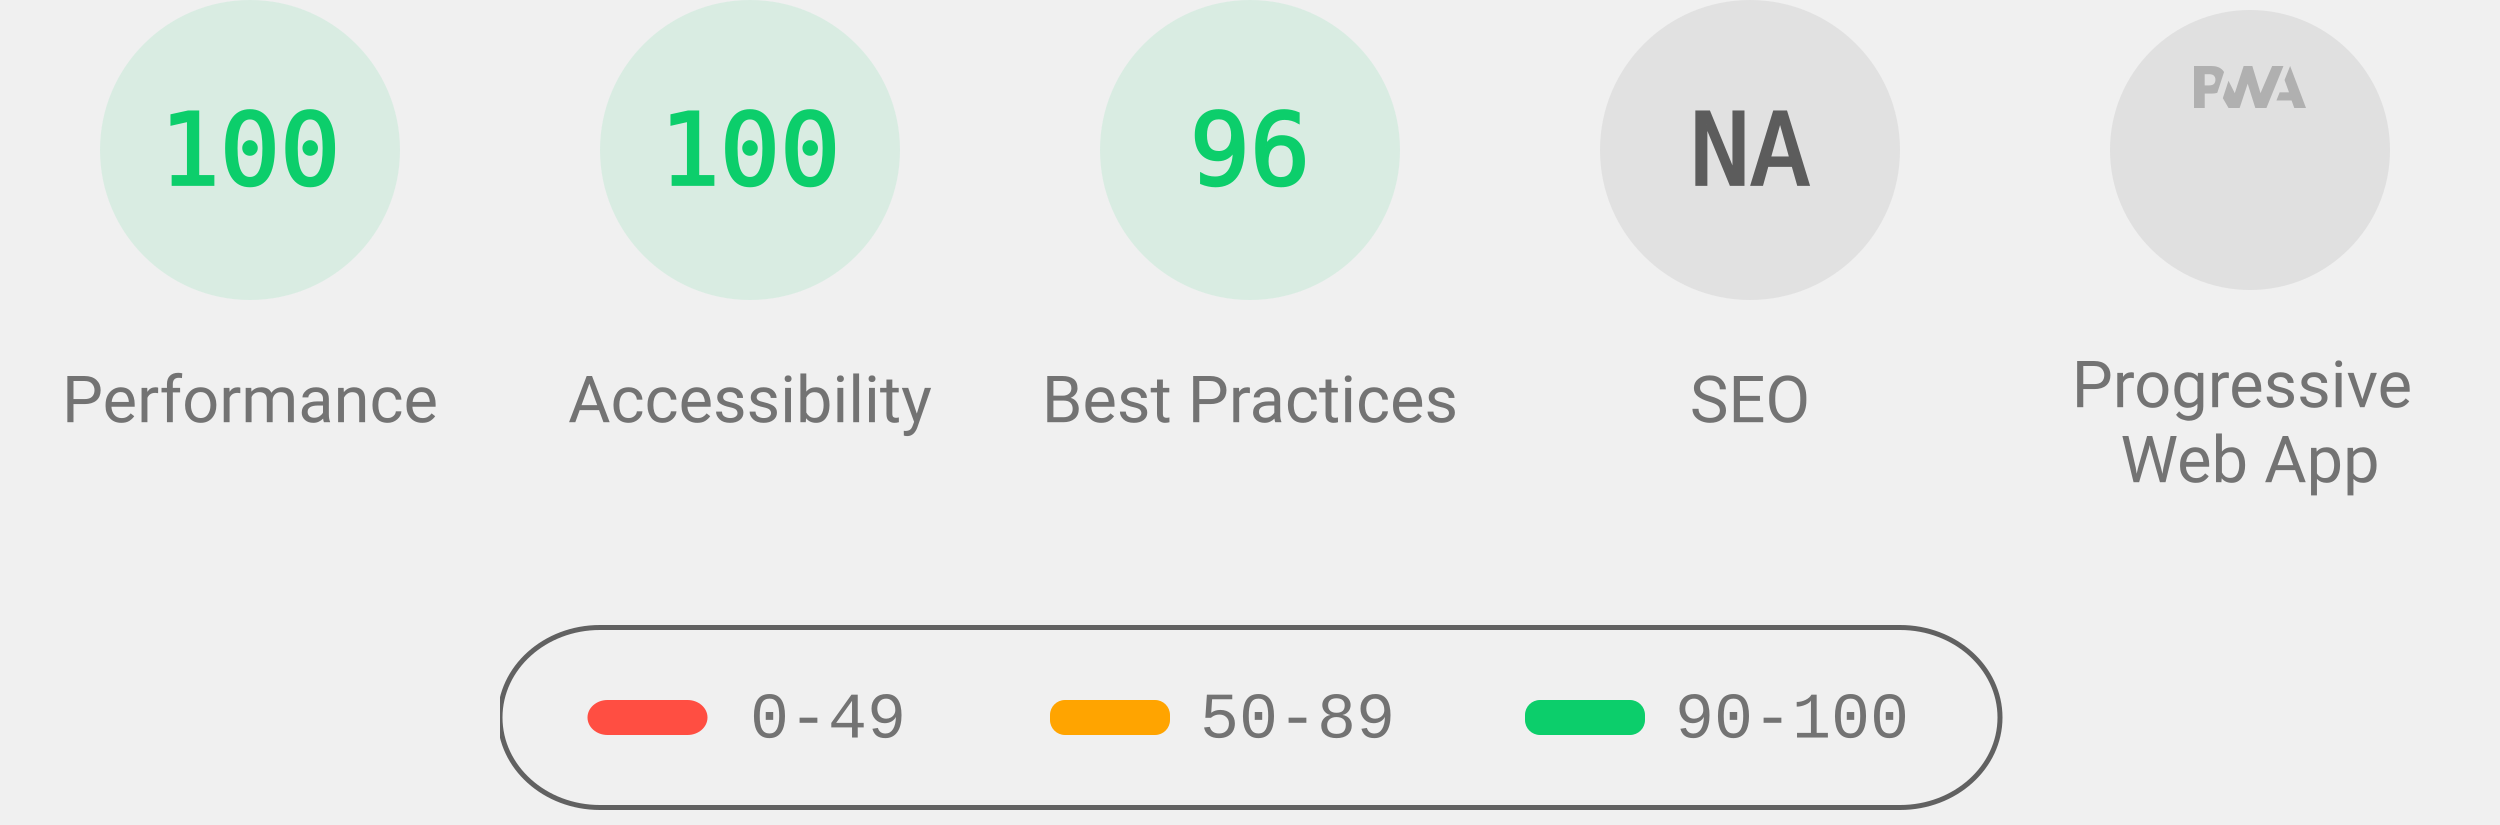
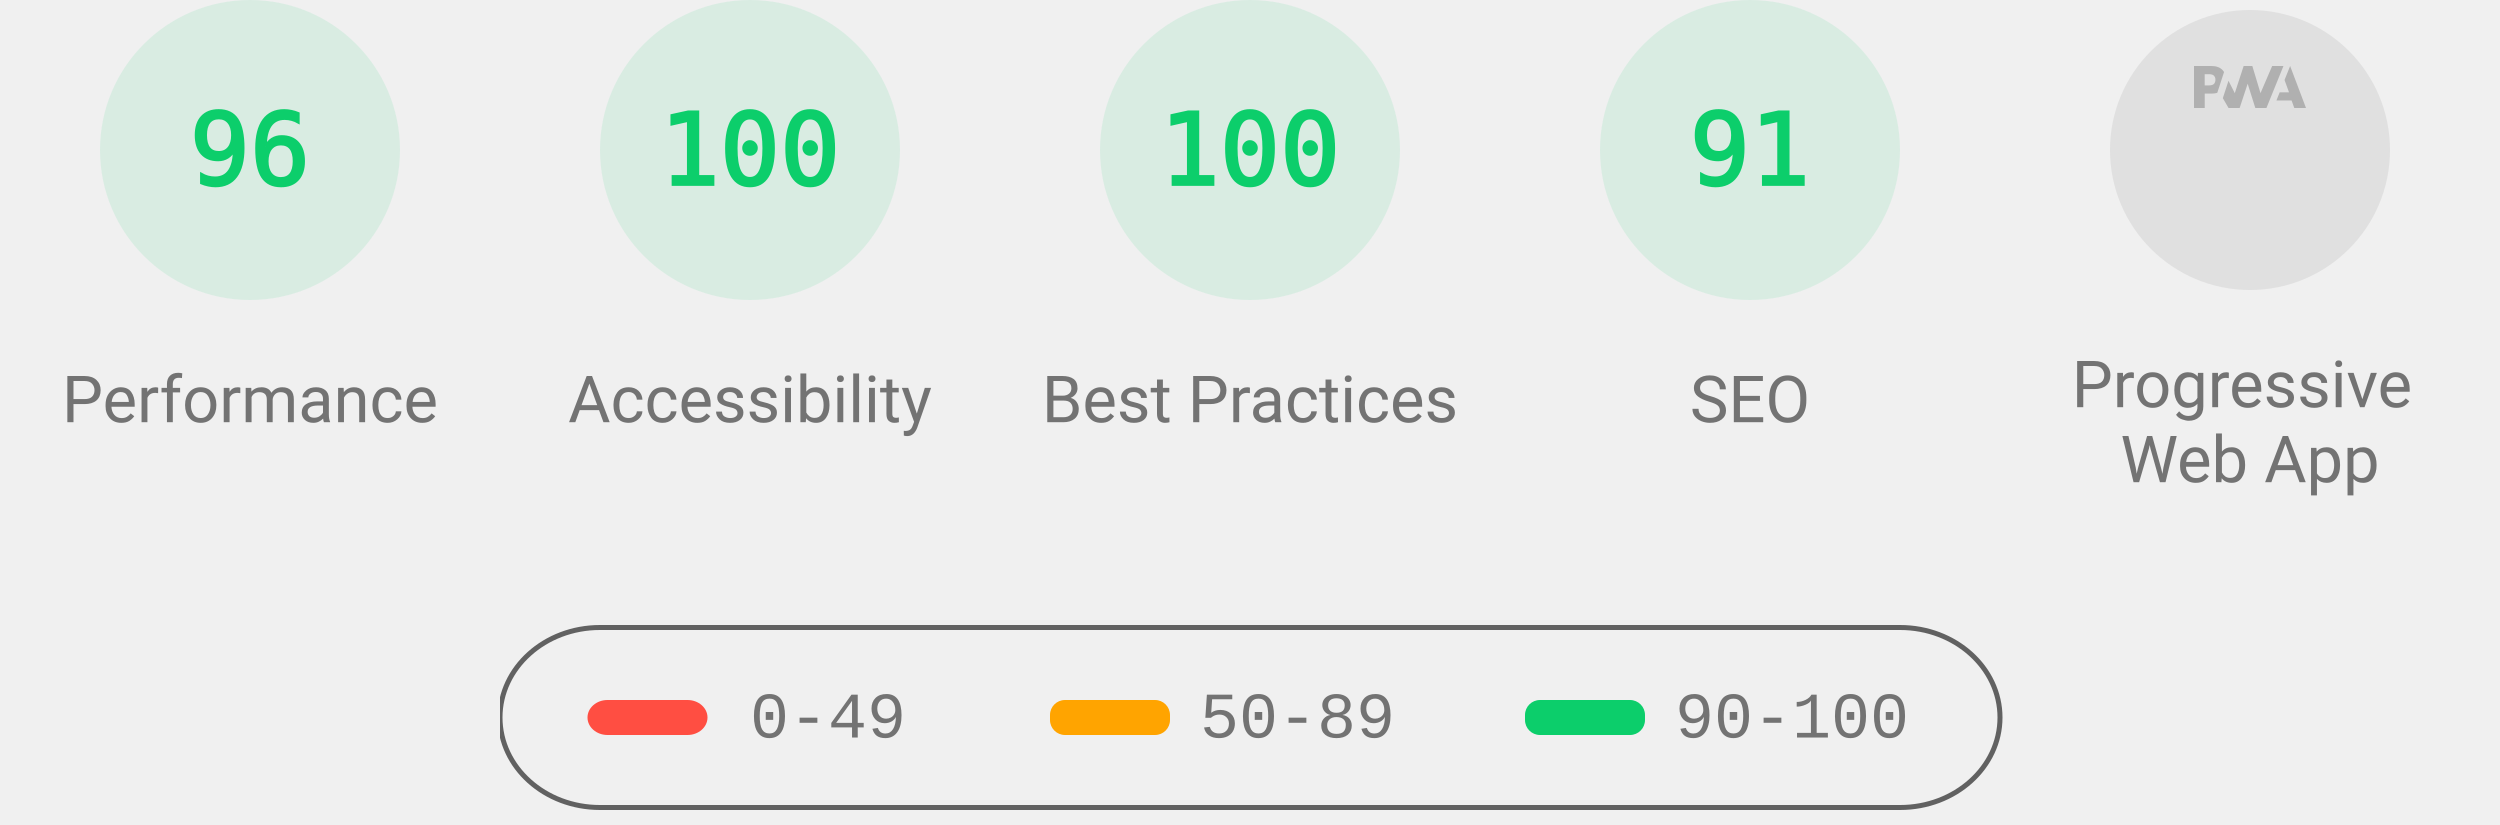
<svg xmlns="http://www.w3.org/2000/svg" class="theme--agnostic" fill="none" width="1000" height="330">
  <style>
			.gauge-base {
				opacity: 0.1
			}

			.gauge-arc {
				fill: none;
				animation-delay: 250ms;
				stroke-linecap: round;
				transform: rotate(-90deg);
				transform-origin: 100px 60px;
				animation: load-gauge 1s ease forwards
			}

			.guage-text {
				font-size: 40px;
				font-family: monospace;
				text-align: center
			}

			.guage-red {
				color: #ff4e42;
				fill: #ff4e42;
				stroke: #ff4e42
			}
			.guage-orange {
				color: #ffa400;
				fill: #ffa400;
				stroke: #ffa400
			}
			.guage-green {
				color: #0cce6b;
				fill: #0cce6b;
				stroke: #0cce6b
			}
			.theme--agnostic .guage-undefined {
				color: #5c5c5c;
				fill: #5c5c5c;
				stroke: #5c5c5c
			}
			.theme--light .guage-undefined {
				color: #1e1e1e;
				fill: #1e1e1e;
				stroke: #1e1e1e
			}
			.theme--dark .guage-undefined {
				color: #f5f5f5;
				fill: #f5f5f5;
				stroke: #f5f5f5
			}

			.guage-title {
				stroke: none;
				font-size: 26px;
				line-height: 26px;
				font-family: Roboto, Halvetica, Arial, sans-serif
			}
			.metric.guage-title {
				font-family: 'Courier New', Courier, monospace
			}
			.theme--agnostic .guage-title {
				color: #737373;
				fill: #737373
			}
			.theme--light .guage-title {
				color: #212121;
				fill: #212121
			}
			.theme--dark .guage-title {
				color: #f5f5f5;
				fill: #f5f5f5
			}

			@keyframes load-gauge {
				from {
					stroke-dasharray: 0 352.858
				}
			}
			.lh-gauge--pwa__disc {
				fill: #e0e0e0
			}
			.lh-gauge--pwa__logo {
				position: relative;
				fill: #b0b0b0
			}
			.lh-gauge--pwa__invisible {
				display: none
			}
			.lh-gauge--pwa__visible {
				display: inline
			}
			.guage-invisible {
				display: none
			}
			.lh-gauge--pwa__logo--primary-color {
				fill: #304ffe
			}
			.theme--agnostic .lh-gauge--pwa__logo--secondary-color {
				fill: #787878
			}
			.theme--light .lh-gauge--pwa__logo--secondary-color {
				fill: #3d3d3d
			}
			.theme--dark .lh-gauge--pwa__logo--secondary-color {
				fill: #d8b6b6
			}
			.theme--light #svg_2 {
				stroke: #00000022
			}
			.theme--agnostic #svg_2 {
				stroke: #616161
			}
			.theme--light #svg_2 {
				stroke: #00000022
			}
			.theme--dark #svg_2 {
				stroke: #f5f5f566
			}
		</style>
  <svg class="guage-div guage-perf guage-green" viewBox="0 0 200 200" width="200" height="200" x="0" y="0">
    <circle class="gauge-base" r="56" cx="100" cy="60" stroke-width="8" />
-     <circle class="gauge-arc guage-arc-1" r="56" cx="100" cy="60" stroke-width="8" style="stroke-dasharray: 351.858, 351.858;" />
-     <text class="guage-text" x="100px" y="60px" alignment-baseline="central" dominant-baseline="central" text-anchor="middle">100</text>
+     <circle class="gauge-arc guage-arc-1" r="56" cx="100" cy="60" stroke-width="8" style="stroke-dasharray: 337.784, 351.858;" />
+     <text class="guage-text" x="100px" y="60px" alignment-baseline="central" dominant-baseline="central" text-anchor="middle">96</text>
    <text class="guage-title" x="100px" y="160px" alignment-baseline="central" dominant-baseline="central" text-anchor="middle">Performance</text>
  </svg>
  <svg class="guage-div guage-acc guage-green" viewBox="0 0 200 200" width="200" height="200" x="200" y="0">
    <circle class="gauge-base" r="56" cx="100" cy="60" stroke-width="8" />
    <circle class="gauge-arc guage-arc-2" r="56" cx="100" cy="60" stroke-width="8" style="stroke-dasharray: 351.858, 351.858;" />
    <text class="guage-text" x="100px" y="60px" alignment-baseline="central" dominant-baseline="central" text-anchor="middle">100</text>
    <text class="guage-title" x="100px" y="160px" alignment-baseline="central" dominant-baseline="central" text-anchor="middle">Accessibility</text>
  </svg>
  <svg class="guage-div guage-best guage-green" viewBox="0 0 200 200" width="200" height="200" x="400" y="0">
    <circle class="gauge-base" r="56" cx="100" cy="60" stroke-width="8" />
-     <circle class="gauge-arc guage-arc-3" r="56" cx="100" cy="60" stroke-width="8" style="stroke-dasharray: 337.784, 351.858;" />
-     <text class="guage-text" x="100px" y="60px" alignment-baseline="central" dominant-baseline="central" text-anchor="middle">96</text>
+     <circle class="gauge-arc guage-arc-3" r="56" cx="100" cy="60" stroke-width="8" style="stroke-dasharray: 351.858, 351.858;" />
+     <text class="guage-text" x="100px" y="60px" alignment-baseline="central" dominant-baseline="central" text-anchor="middle">100</text>
    <text class="guage-title" x="100px" y="160px" alignment-baseline="central" dominant-baseline="central" text-anchor="middle">Best Practices</text>
  </svg>
-   <svg class="guage-div guage-seo guage-undefined" viewBox="0 0 200 200" width="200" height="200" x="600" y="0">
-     <circle class="gauge-base" r="56" cx="100" cy="60" stroke-width="8" />
-     <circle class="gauge-arc guage-arc-4" r="56" cx="100" cy="60" stroke-width="8" style="stroke-dasharray: 351.858, 351.858;" />
-     <text class="guage-text" x="100px" y="60px" alignment-baseline="central" dominant-baseline="central" text-anchor="middle">NA</text>
+   <svg class="guage-div guage-seo guage-green" viewBox="0 0 200 200" width="200" height="200" x="600" y="0">
+     <circle class="gauge-base" r="56" cx="100" cy="60" stroke-width="8" />
+     <circle class="gauge-arc guage-arc-4" r="56" cx="100" cy="60" stroke-width="8" style="stroke-dasharray: 320.191, 351.858;" />
+     <text class="guage-text" x="100px" y="60px" alignment-baseline="central" dominant-baseline="central" text-anchor="middle">91</text>
    <text class="guage-title" x="100px" y="160px" alignment-baseline="central" dominant-baseline="central" text-anchor="middle">SEO</text>
  </svg>
  <svg class="guage-div guage-pwa " viewBox="0 0 200 200" width="200" height="200" x="800" y="0">
    <svg viewBox="0 0 60 60" width="112" height="112" x="44" y="4">
      <defs>
        <linearGradient id="lh-gauge--pwa__check-circle__gradient-0" x1="50%" y1="0%" x2="50%" y2="100%">
          <stop stop-color="#00C852" offset="0%" />
          <stop stop-color="#009688" offset="100%" />
        </linearGradient>
        <linearGradient id="lh-gauge--pwa__installable__shadow-gradient-0" x1="76.056%" x2="24.111%" y1="82.995%" y2="24.735%">
          <stop stop-color="#A5D6A7" offset="0%" />
          <stop stop-color="#80CBC4" offset="100%" />
        </linearGradient>
        <linearGradient id="lh-gauge--pwa__fast-reliable__shadow-gradient-0" x1="76.056%" y1="82.995%" x2="25.678%" y2="26.493%">
          <stop stop-color="#64B5F6" offset="0%" />
          <stop stop-color="#2979FF" offset="100%" />
        </linearGradient>
        <g id="lh-gauge--pwa__fast-reliable-badge-0">
          <circle fill="#FFFFFF" cx="10" cy="10" r="10" />
          <path fill="#304FFE" d="M10 3.58l5.25 2.34v3.5c0 3.23-2.24 6.26-5.25 7-3.01-.74-5.25-3.77-5.25-7v-3.5L10 3.58zm-.47 10.74l2.76-4.83.03-.07c.04-.08 0-.24-.22-.24h-1.64l.47-3.26h-.47l-2.7 4.77c-.02.01.05-.1-.04.05-.09.16-.1.31.18.31h1.63l-.47 3.27h.47z" />
        </g>
        <g id="lh-gauge--pwa__installable-badge-0">
          <circle fill="#FFFFFF" cx="10" cy="10" r="10" />
          <path fill="#009688" d="M10 4.167A5.835 5.835 0 0 0 4.167 10 5.835 5.835 0 0 0 10 15.833 5.835 5.835 0 0 0 15.833 10 5.835 5.835 0 0 0 10 4.167zm2.917 6.416h-2.334v2.334H9.417v-2.334H7.083V9.417h2.334V7.083h1.166v2.334h2.334v1.166z" />
        </g>
      </defs>
      <g stroke="none" fill-rule="nonzero">
        <circle class="lh-gauge--pwa__disc" cx="30" cy="30" r="30" />
        <g class="lh-gauge--pwa__logo">
          <path d="M35.66 19.39l.7-1.75h2L37.4 15 38.6 12l3.4 9h-2.51l-.58-1.61z" />
          <path d="M33.52 21l3.65-9h-2.42l-2.5 5.82L30.5 12h-1.86l-1.9 5.82-1.35-2.65-1.21 3.72L25.4 21h2.38l1.72-5.2 1.64 5.2z" />
          <path fill-rule="nonzero" d="M20.3 17.91h1.48c.45 0 .85-.05 1.2-.15l.39-1.18 1.07-3.3a2.64 2.64 0 0 0-.28-.37c-.55-.6-1.36-.91-2.42-.91H18v9h2.3V17.9zm1.96-3.84c.22.22.33.5.33.87 0 .36-.1.65-.29.87-.2.23-.59.35-1.15.35h-.86v-2.41h.87c.52 0 .89.1 1.1.32z" />
        </g>
        <rect class="lh-gauge--pwa__component lh-gauge--pwa__na-line lh-gauge--pwa__invisible" fill="#FFFFFF" x="20" y="32" width="20" height="4" rx="2" />
        <g class="lh-gauge--pwa__component lh-gauge--pwa__fast-reliable-badge lh-gauge--pwa__invisible" transform="translate(20, 29)">
          <path fill="url(#lh-gauge--pwa__fast-reliable__shadow-gradient-0)" d="M33.63 19.49A30 30 0 0 1 16.2 30.36L3 17.14 17.14 3l16.49 16.49z" />
          <use href="#lh-gauge--pwa__fast-reliable-badge-0" />
        </g>
        <g class="lh-gauge--pwa__component lh-gauge--pwa__installable-badge lh-gauge--pwa__invisible" transform="translate(20, 29)">
          <path fill="url(#lh-gauge--pwa__installable__shadow-gradient-0)" d="M33.629 19.487c-4.272 5.453-10.391 9.39-17.415 10.869L3 17.142 17.142 3 33.63 19.487z" />
          <use href="#lh-gauge--pwa__installable-badge-0" />
        </g>
        <g class="lh-gauge--pwa__component lh-gauge--pwa__fast-reliable-installable-badges lh-gauge--pwa__invisible">
          <g transform="translate(8, 29)">
            <path fill="url(#lh-gauge--pwa__fast-reliable__shadow-gradient-0)" d="M16.321 30.463L3 17.143 17.142 3l22.365 22.365A29.864 29.864 0 0 1 22 31c-1.942 0-3.84-.184-5.679-.537z" />
            <use href="#lh-gauge--pwa__fast-reliable-badge-0" />
          </g>
          <g transform="translate(32, 29)">
            <path fill="url(#lh-gauge--pwa__installable__shadow-gradient-0)" d="M25.982 11.84a30.107 30.107 0 0 1-13.08 15.203L3 17.143 17.142 3l8.84 8.84z" />
            <use href="#lh-gauge--pwa__installable-badge-0" />
          </g>
        </g>
        <g class="lh-gauge--pwa__component lh-gauge--pwa__check-circle lh-gauge--pwa__invisible" transform="translate(18, 28)">
          <circle fill="#FFFFFF" cx="12" cy="12" r="12" />
          <path fill="url(#lh-gauge--pwa__check-circle__gradient-0)" d="M12 2a10 10 0 1 0 0 20 10 10 0 0 0 0-20zm-2 15l-5-5 1.41-1.41L10 14.17l7.59-7.59L19 8l-9 9z" />
        </g>
      </g>
    </svg>
    <text class="guage-title" y="160px" alignment-baseline="central" dominant-baseline="central" text-anchor="middle">
      <tspan x="100px" dy="-6px">Progressive</tspan>
      <tspan x="100px" dy="30px">Web App</tspan>
    </text>
  </svg>
  <svg width="604" height="76" x="200" y="250">
    <g>
      <rect fill="none" id="canvas_background" height="80" width="604" y="-1" x="-1" />
      <g display="none" overflow="visible" y="0" x="0" height="100%" width="100%" id="canvasGrid">
        <rect fill="url(#gridpattern)" stroke-width="0" y="0" x="0" height="100%" width="100%" />
      </g>
    </g>
    <g>
      <rect fill-opacity="0" stroke-width="2" rx="40" id="svg_2" height="72" width="600" y="1" x="0" fill="#000000" />
      <rect stroke="#000" rx="8" id="svg_3" height="14" width="48" y="30" x="35" stroke-opacity="null" stroke-width="0" fill="#ff4e42" />
      <rect stroke="#000" rx="6" id="svg_4" height="14" width="48" y="30" x="220" stroke-opacity="null" stroke-width="0" fill="#ffa400" />
      <rect stroke="#000" rx="6" id="svg_5" height="14" width="48" y="30" x="410" stroke-opacity="null" stroke-width="0" fill="#0cce6b" />
      <text class="metric guage-title" xml:space="preserve" text-anchor="start" font-size="26" id="svg_6" y="45" x="100" stroke-opacity="null" stroke-width="0" stroke="#000">0-49</text>
      <text class="metric guage-title" xml:space="preserve" text-anchor="start" font-size="26" id="svg_7" y="45" x="280" stroke-opacity="null" stroke-width="0" stroke="#000">50-89</text>
      <text class="metric guage-title" xml:space="preserve" text-anchor="start" font-size="26" id="svg_8" y="45" x="470" stroke-opacity="null" stroke-width="0" stroke="#000">90-100</text>
    </g>
  </svg>
</svg>
